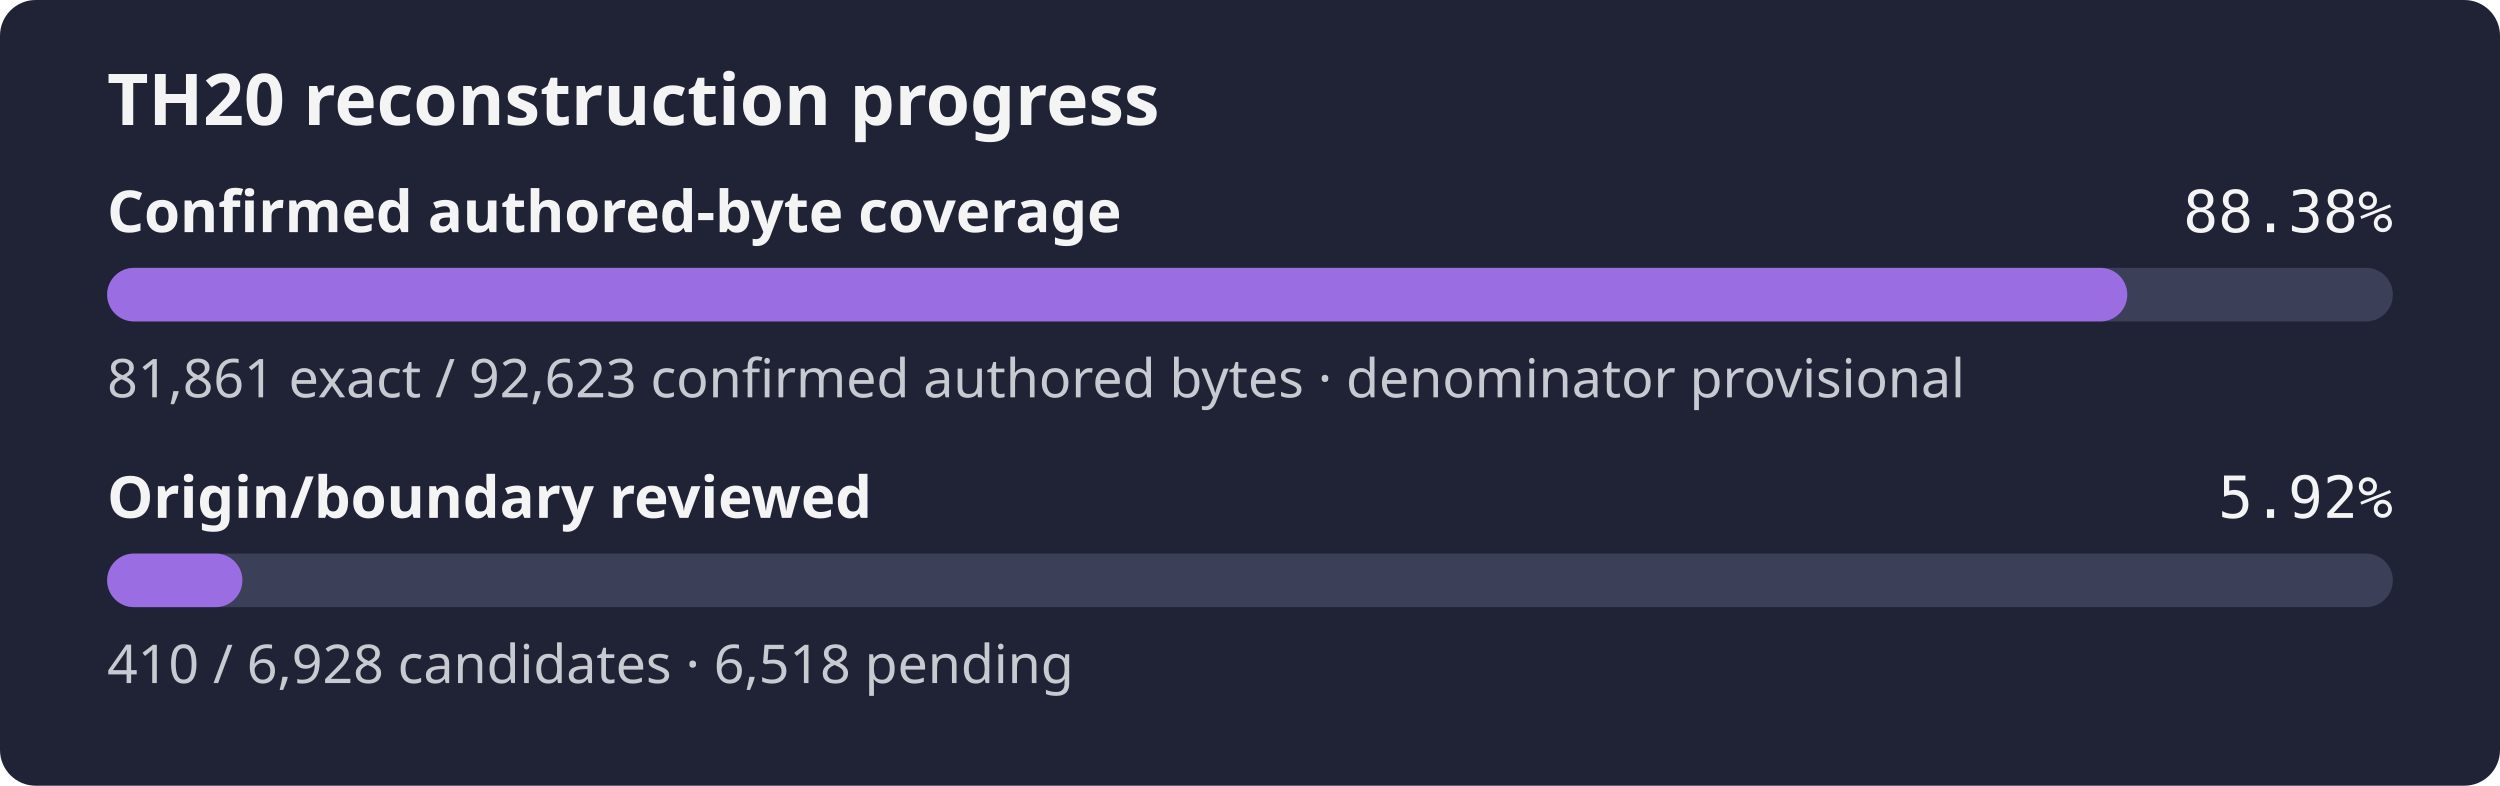
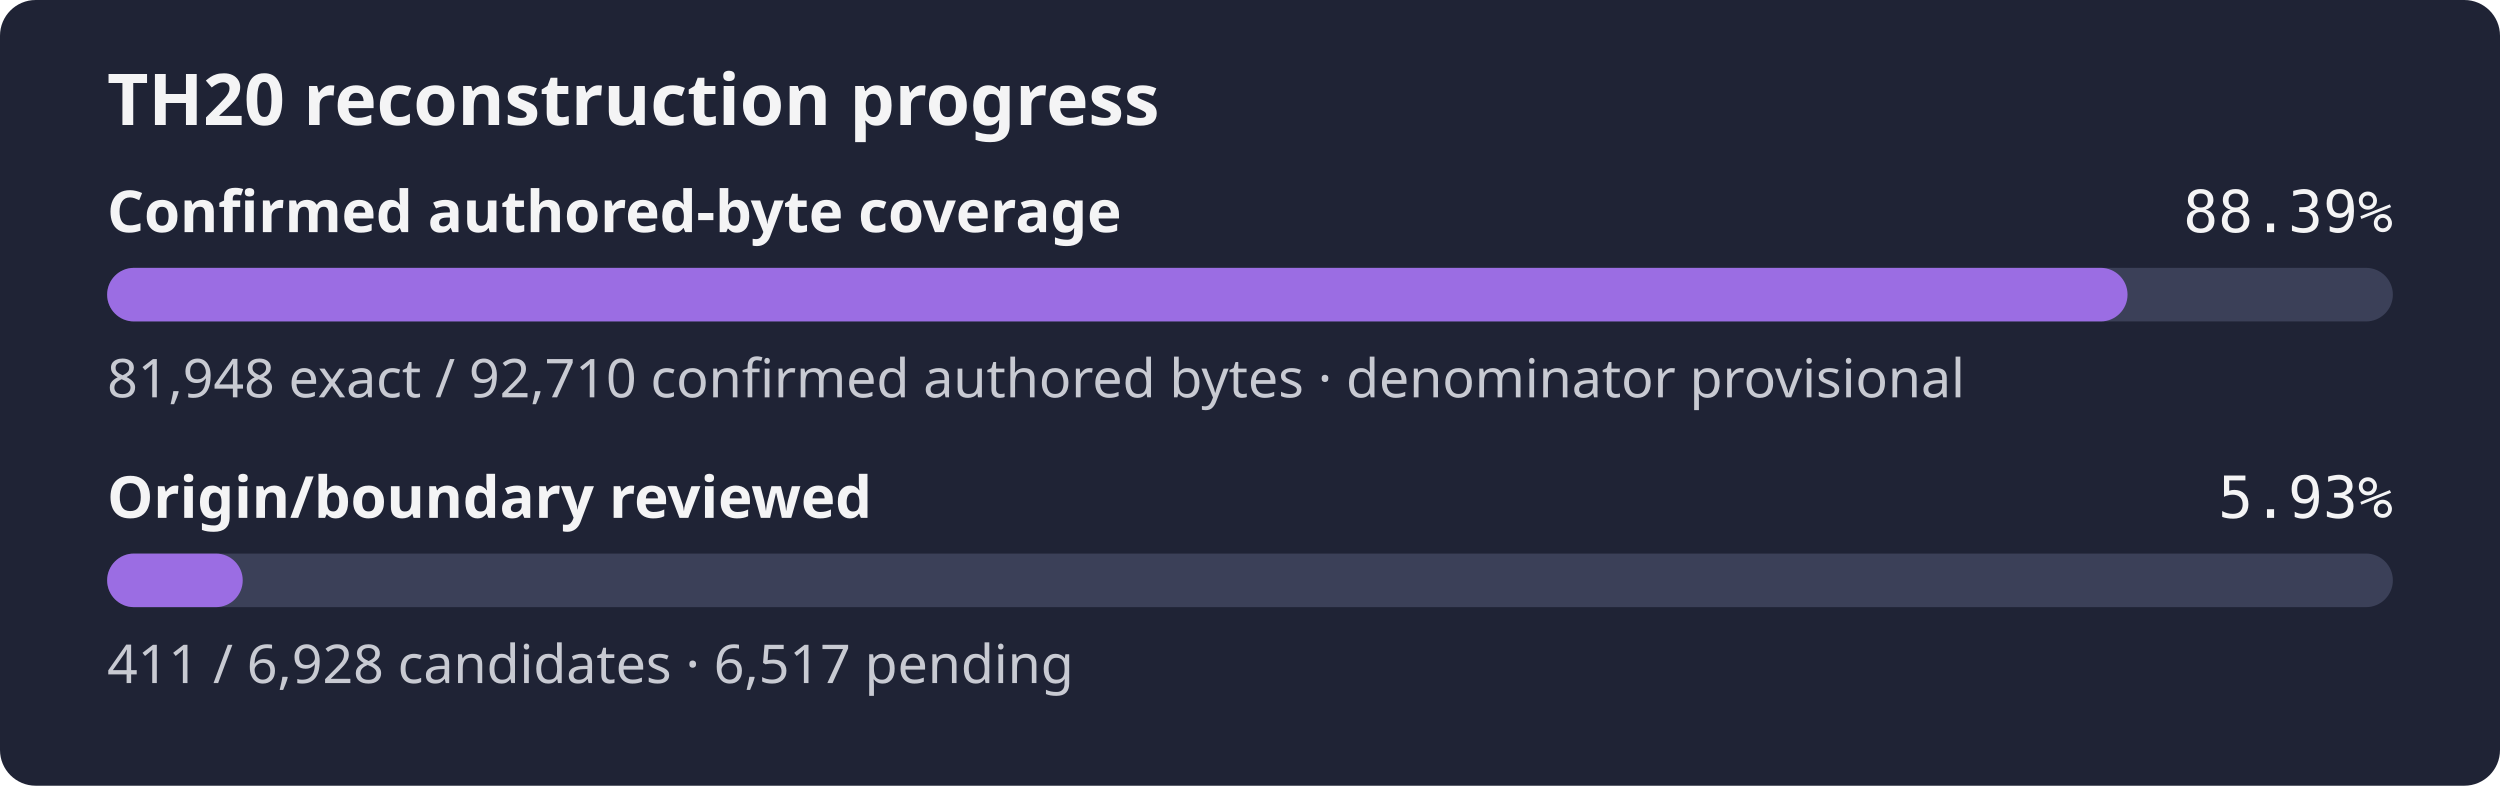
- <svg xmlns="http://www.w3.org/2000/svg" width="560" height="176" role="img" aria-label="TH20 reconstruction progress: 88.38% of the confirmed authored-byte set is exact, origin review 5.92%">
+ <svg xmlns="http://www.w3.org/2000/svg" width="560" height="176" role="img" aria-label="TH20 reconstruction progress: 88.39% of the confirmed authored-byte set is exact, origin review 5.93%">
  <rect width="560" height="176" rx="8" fill="#1f2335" />
  <text x="24" y="28" fill="#f4f4f5" font-family="sans-serif" font-size="16" font-weight="600">TH20 reconstruction progress</text>
  <text x="24" y="52" fill="#f4f4f5" font-family="sans-serif" font-size="13" font-weight="600">Confirmed authored-byte coverage</text>
-   <text x="536" y="52" fill="#f4f4f5" text-anchor="end" font-family="monospace" font-size="13">88.38%</text>
+   <text x="536" y="52" fill="#f4f4f5" text-anchor="end" font-family="monospace" font-size="13">88.39%</text>
  <rect x="24" y="60" width="512" height="12" rx="6" fill="#3b4058" />
-   <rect x="24" y="60" width="452.51" height="12" rx="6" fill="#9b6de3" />
-   <text x="24" y="89" fill="#c8cad2" font-family="sans-serif" font-size="12">81,861 exact / 92,623 confirmed authored bytes · denominator provisional</text>
+   <rect x="24" y="60" width="452.57" height="12" rx="6" fill="#9b6de3" />
+   <text x="24" y="89" fill="#c8cad2" font-family="sans-serif" font-size="12">81,948 exact / 92,710 confirmed authored bytes · denominator provisional</text>
  <text x="24" y="116" fill="#f4f4f5" font-family="sans-serif" font-size="13" font-weight="600">Origin/boundary reviewed</text>
-   <text x="536" y="116" fill="#f4f4f5" text-anchor="end" font-family="monospace" font-size="13">5.92%</text>
+   <text x="536" y="116" fill="#f4f4f5" text-anchor="end" font-family="monospace" font-size="13">5.93%</text>
  <rect x="24" y="124" width="512" height="12" rx="6" fill="#3b4058" />
-   <rect x="24" y="124" width="30.30" height="12" rx="6" fill="#9b6de3" />
-   <text x="24" y="153" fill="#c8cad2" font-family="sans-serif" font-size="12">410 / 6,928 candidates · 6,518 pending</text>
+   <rect x="24" y="124" width="30.37" height="12" rx="6" fill="#9b6de3" />
+   <text x="24" y="153" fill="#c8cad2" font-family="sans-serif" font-size="12">411 / 6,928 candidates · 6,517 pending</text>
</svg>
